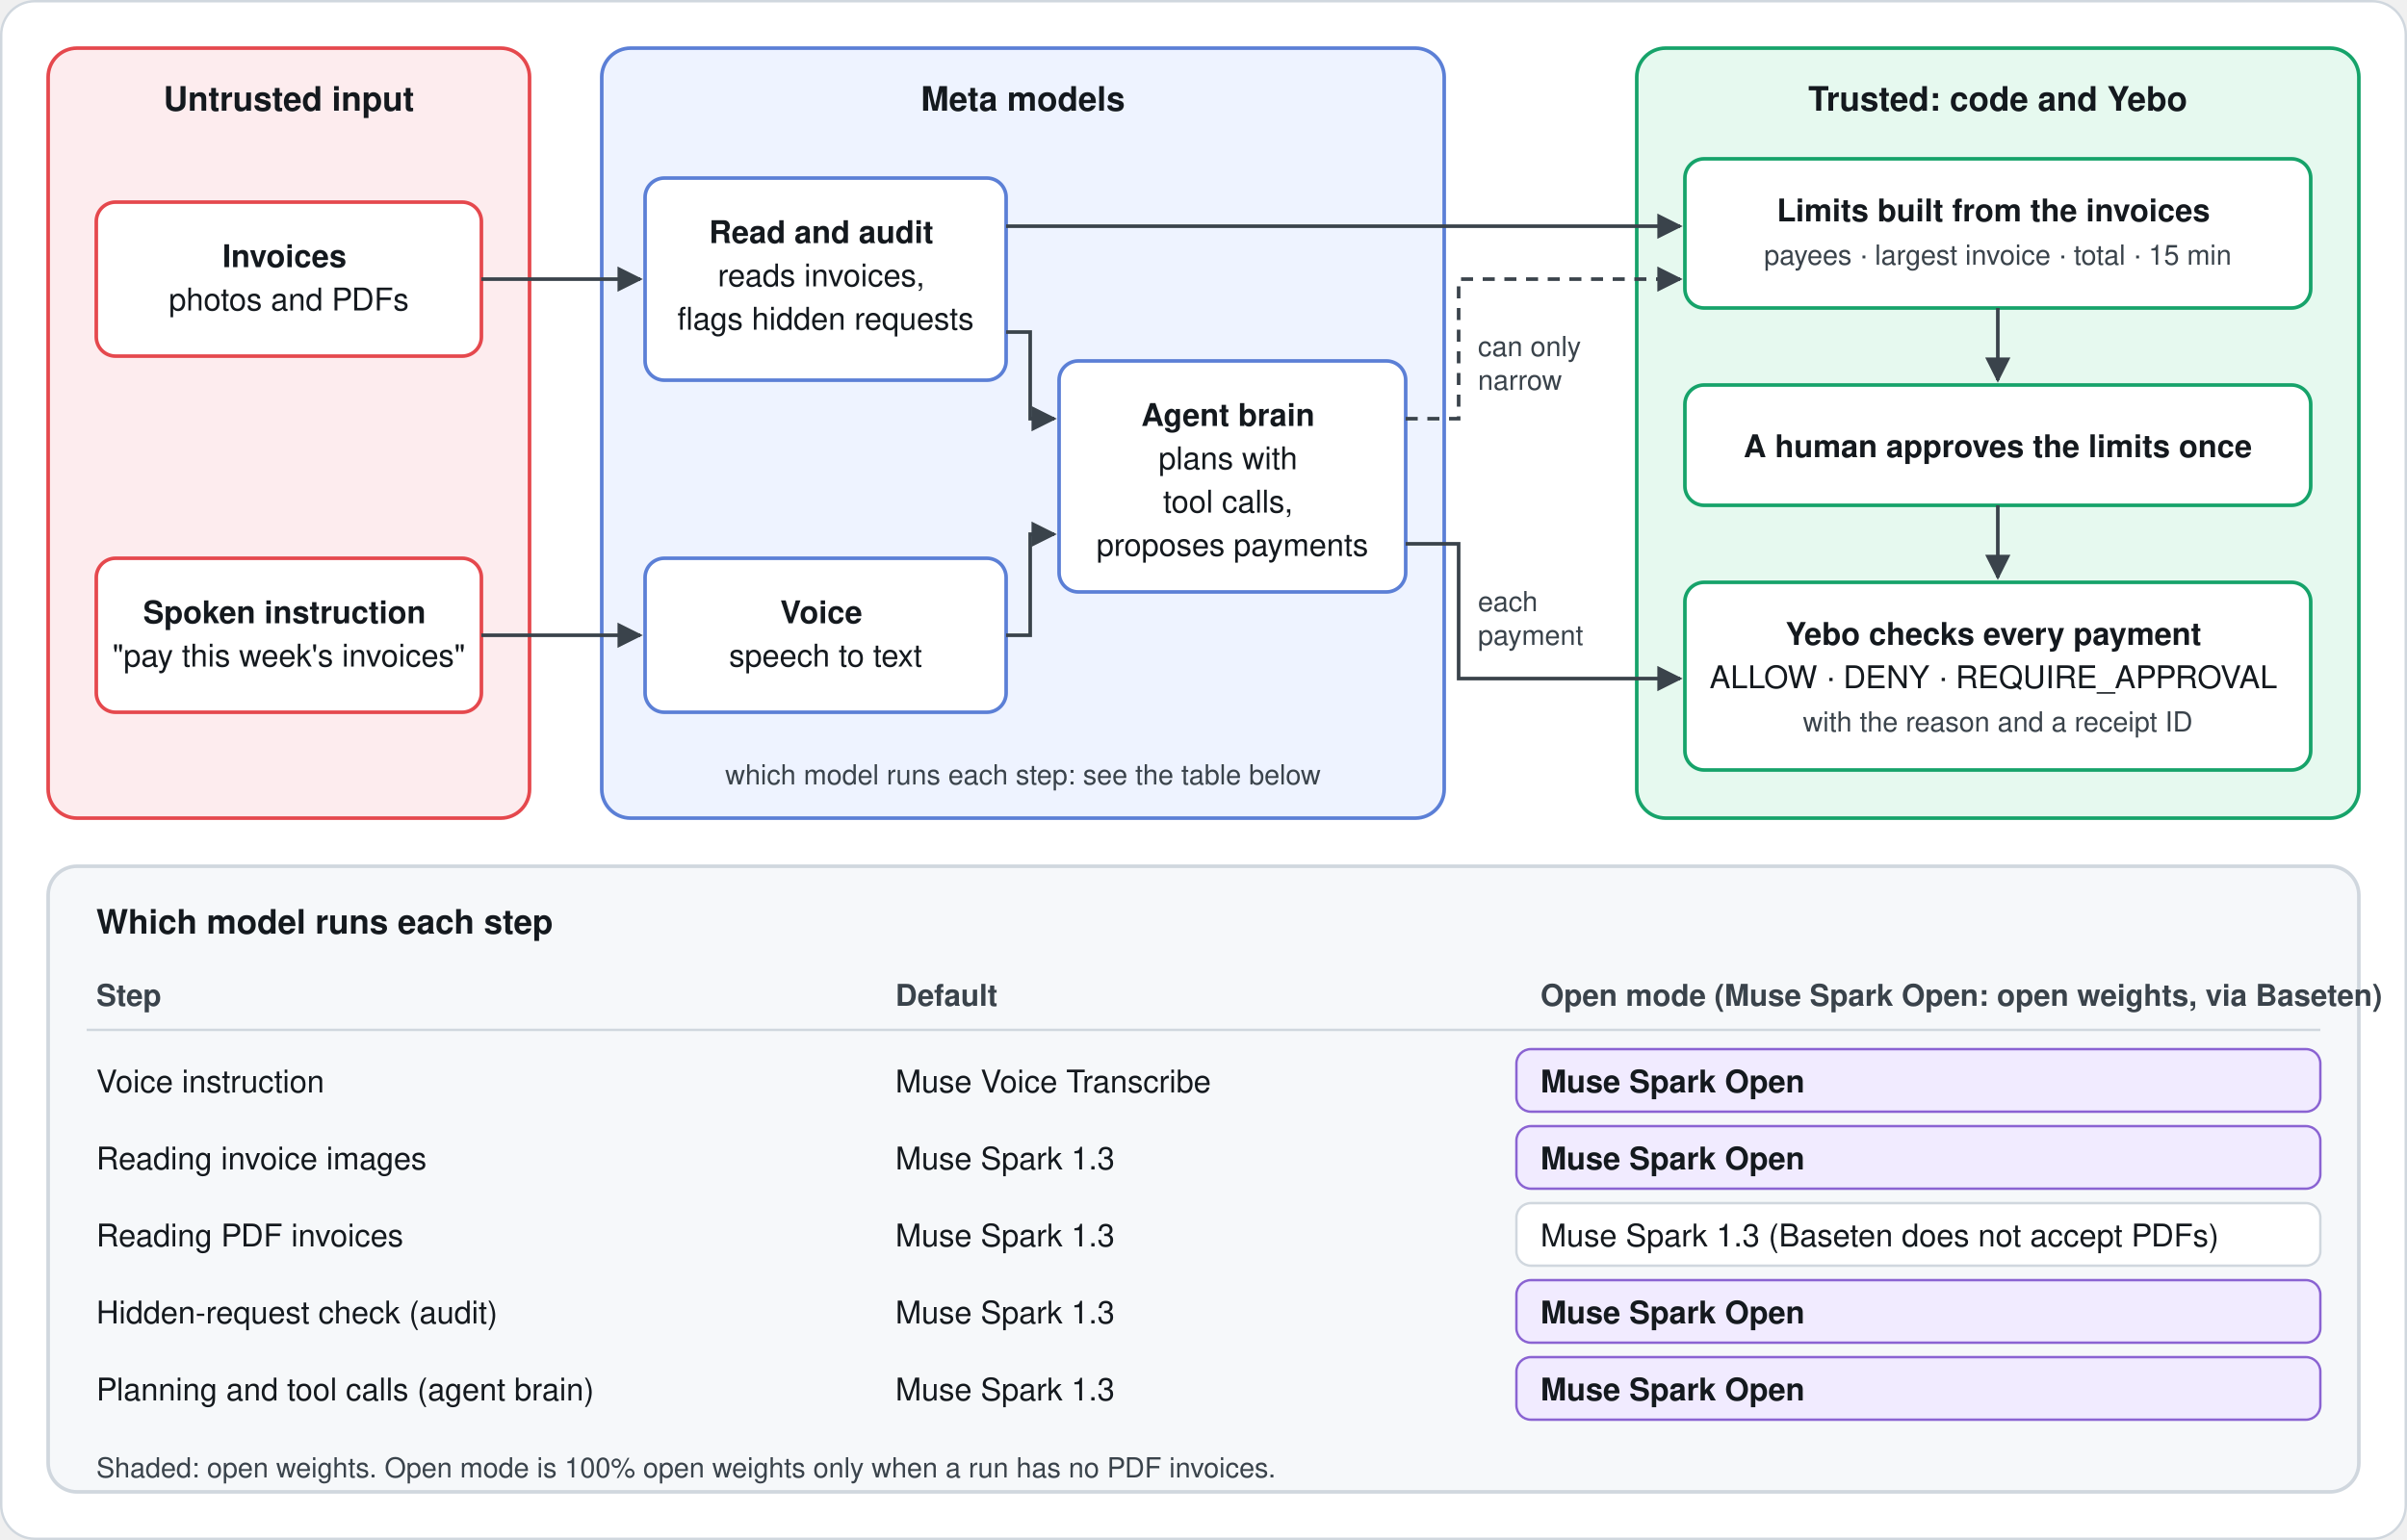
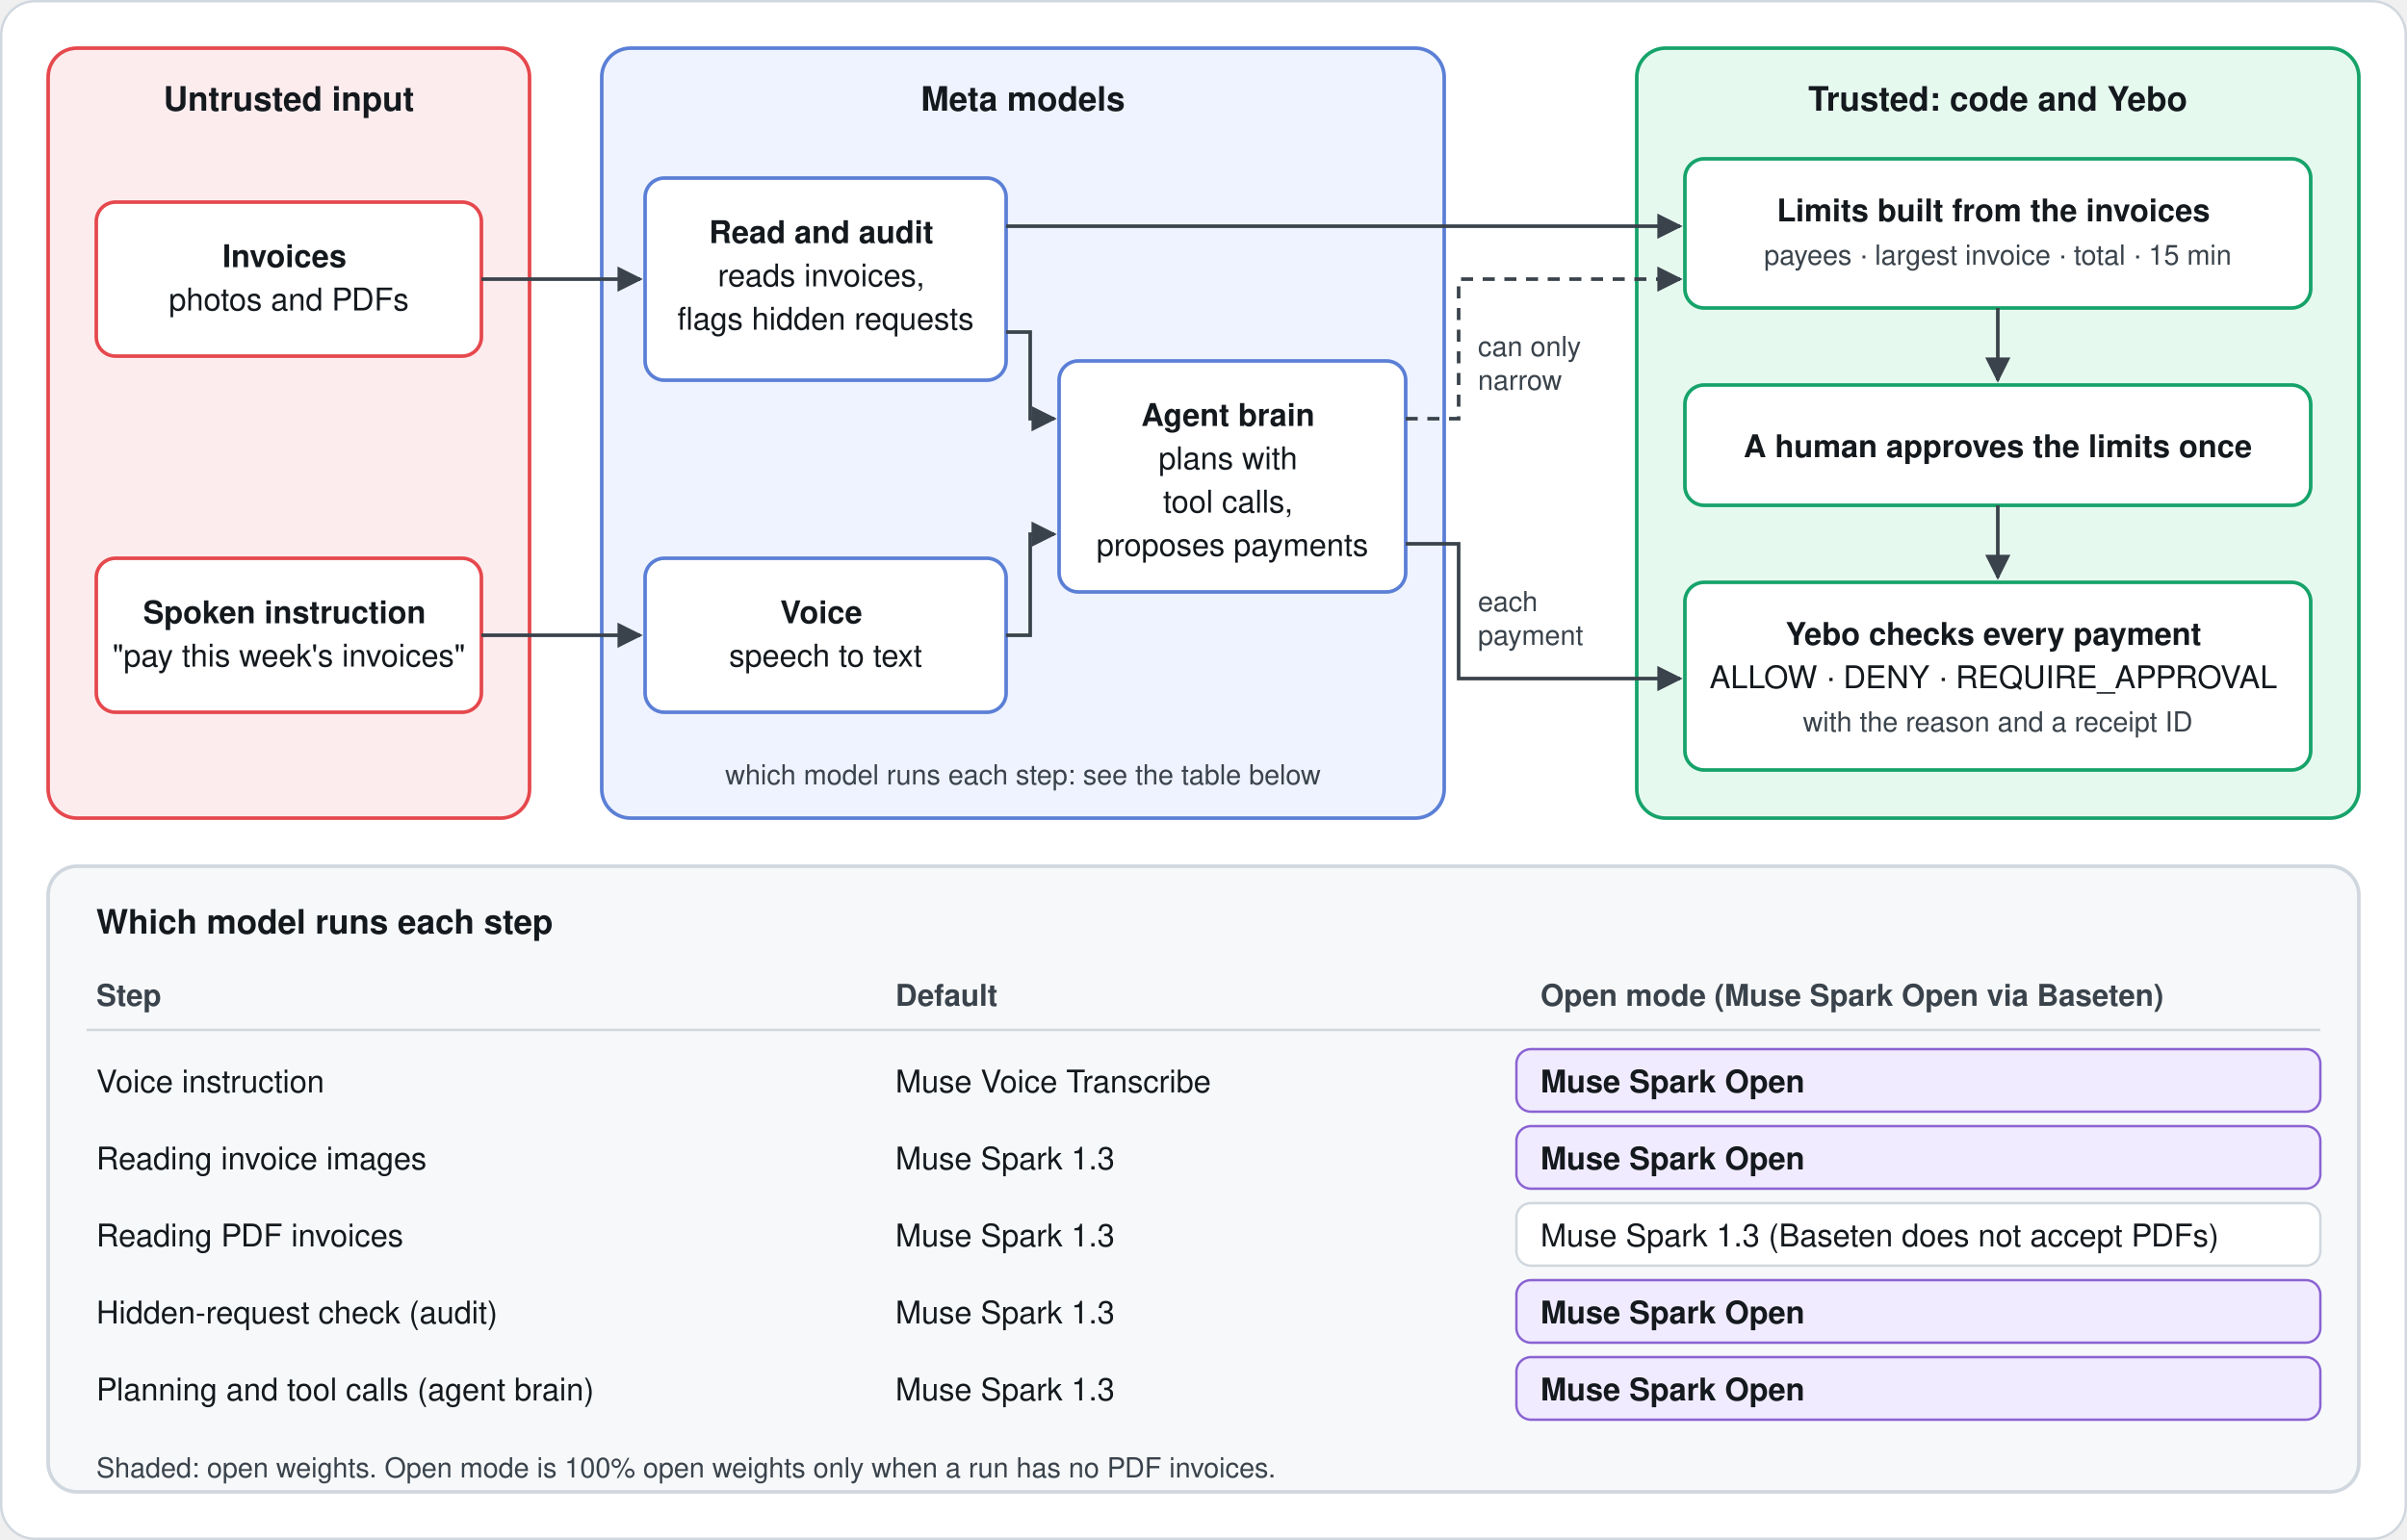
<svg xmlns="http://www.w3.org/2000/svg" viewBox="0 0 1000 640" width="1000" height="640" role="img" aria-labelledby="title desc">
  <defs>
    <marker id="arrow" viewBox="0 0 10 10" refX="9" refY="5" markerWidth="7" markerHeight="7" orient="auto-start-reverse">
      <path d="M0,0 L10,5 L0,10 z" fill="#3a434b" />
    </marker>
    <style>
      text { font-family: -apple-system, BlinkMacSystemFont, "Segoe UI", Helvetica, Arial, sans-serif; fill: #14191e; }
      .panel-title { font-size: 14px; font-weight: 700; }
      .box { fill: #ffffff; stroke-width: 1.5; }
      .label { font-size: 13px; }
      .strong { font-weight: 700; }
      .small { font-size: 11.5px; fill: #3a434b; }
      .edge { stroke: #3a434b; stroke-width: 1.5; fill: none; }
      .th { font-size: 12.5px; font-weight: 700; fill: #3a434b; }
      .cell { font-size: 13px; }
      .rule { stroke: #d0d7de; stroke-width: 1; }
    </style>
  </defs>
  <rect x="0.5" y="0.5" width="999" height="639" rx="14" fill="#ffffff" stroke="#d0d7de" />
  <rect x="20" y="20" width="200" height="320" rx="12" fill="#fdecee" stroke="#e5484d" stroke-width="1.5" />
  <text class="panel-title" x="120" y="46" text-anchor="middle">Untrusted input</text>
  <rect class="box" x="40" y="84" width="160" height="64" rx="8" stroke="#e5484d" />
  <text class="label" x="120" y="111" text-anchor="middle">
    <tspan class="strong">Invoices</tspan>
    <tspan x="120" dy="18">photos and PDFs</tspan>
  </text>
  <rect class="box" x="40" y="232" width="160" height="64" rx="8" stroke="#e5484d" />
  <text class="label" x="120" y="259" text-anchor="middle">
    <tspan class="strong">Spoken instruction</tspan>
    <tspan x="120" dy="18">"pay this week's invoices"</tspan>
  </text>
  <rect x="250" y="20" width="350" height="320" rx="12" fill="#eef3ff" stroke="#5b7fd6" stroke-width="1.5" />
  <text class="panel-title" x="425" y="46" text-anchor="middle">Meta models</text>
  <text class="small" x="425" y="326" text-anchor="middle">which model runs each step: see the table below</text>
  <rect class="box" x="268" y="74" width="150" height="84" rx="8" stroke="#5b7fd6" />
  <text class="label" x="343" y="101" text-anchor="middle">
    <tspan class="strong">Read and audit</tspan>
    <tspan x="343" dy="18">reads invoices,</tspan>
    <tspan x="343" dy="18">flags hidden requests</tspan>
  </text>
  <rect class="box" x="268" y="232" width="150" height="64" rx="8" stroke="#5b7fd6" />
  <text class="label" x="343" y="259" text-anchor="middle">
    <tspan class="strong">Voice</tspan>
    <tspan x="343" dy="18">speech to text</tspan>
  </text>
  <rect class="box" x="440" y="150" width="144" height="96" rx="8" stroke="#5b7fd6" />
  <text class="label" x="512" y="177" text-anchor="middle">
    <tspan class="strong">Agent brain</tspan>
    <tspan x="512" dy="18">plans with</tspan>
    <tspan x="512" dy="18">tool calls,</tspan>
    <tspan x="512" dy="18">proposes payments</tspan>
  </text>
  <rect x="680" y="20" width="300" height="320" rx="12" fill="#e6f9ef" stroke="#16a36a" stroke-width="1.5" />
  <text class="panel-title" x="830" y="46" text-anchor="middle">Trusted: code and Yebo</text>
  <rect class="box" x="700" y="66" width="260" height="62" rx="8" stroke="#16a36a" />
  <text class="label" x="830" y="92" text-anchor="middle">
    <tspan class="strong">Limits built from the invoices</tspan>
    <tspan x="830" dy="18" class="small">payees · largest invoice · total · 15 min</tspan>
  </text>
  <rect class="box" x="700" y="160" width="260" height="50" rx="8" stroke="#16a36a" />
  <text class="label" x="830" y="190" text-anchor="middle">
    <tspan class="strong">A human approves the limits once</tspan>
  </text>
  <rect class="box" x="700" y="242" width="260" height="78" rx="8" stroke="#16a36a" />
  <text class="label" x="830" y="268" text-anchor="middle">
    <tspan class="strong">Yebo checks every payment</tspan>
    <tspan x="830" dy="18">ALLOW · DENY · REQUIRE_APPROVAL</tspan>
    <tspan x="830" dy="18" class="small">with the reason and a receipt ID</tspan>
  </text>
  <path class="edge" d="M200,116 H266" marker-end="url(#arrow)" />
  <path class="edge" d="M200,264 H266" marker-end="url(#arrow)" />
  <path class="edge" d="M418,264 H428 V222 H438" marker-end="url(#arrow)" />
  <path class="edge" d="M418,138 H428 V174 H438" marker-end="url(#arrow)" />
  <path class="edge" d="M418,94 H698" marker-end="url(#arrow)" />
  <path class="edge" d="M584,174 H606 V116 H698" stroke-dasharray="5 4" marker-end="url(#arrow)" />
  <text class="small" x="614" y="148" text-anchor="start">can only</text>
  <text class="small" x="614" y="162" text-anchor="start">narrow</text>
  <path class="edge" d="M584,226 H606 V282 H698" marker-end="url(#arrow)" />
  <text class="small" x="614" y="254" text-anchor="start">each</text>
  <text class="small" x="614" y="268" text-anchor="start">payment</text>
  <path class="edge" d="M830,128 V158" marker-end="url(#arrow)" />
  <path class="edge" d="M830,210 V240" marker-end="url(#arrow)" />
  <rect x="20" y="360" width="960" height="260" rx="12" fill="#f6f8fa" stroke="#d0d7de" stroke-width="1.5" />
  <text class="panel-title" x="40" y="388">Which model runs each step</text>
  <text class="th" x="40" y="418">Step</text>
  <text class="th" x="372" y="418">Default</text>
-   <text class="th" x="640" y="418">Open mode (Muse Spark Open: open weights, via Baseten)</text>
+   <text class="th" x="640" y="418">Open mode (Muse Spark Open via Baseten)</text>
  <line class="rule" x1="36" y1="428" x2="964" y2="428" />
  <rect x="630" y="436" width="334" height="26" rx="6" fill="#f1ebff" stroke="#8a63d2" />
  <text class="cell" x="40" y="454">Voice instruction</text>
  <text class="cell" x="372" y="454">Muse Voice Transcribe</text>
  <text class="cell strong" x="640" y="454">Muse Spark Open</text>
  <rect x="630" y="468" width="334" height="26" rx="6" fill="#f1ebff" stroke="#8a63d2" />
  <text class="cell" x="40" y="486">Reading invoice images</text>
  <text class="cell" x="372" y="486">Muse Spark 1.3</text>
  <text class="cell strong" x="640" y="486">Muse Spark Open</text>
  <rect x="630" y="500" width="334" height="26" rx="6" fill="#ffffff" stroke="#d0d7de" />
  <text class="cell" x="40" y="518">Reading PDF invoices</text>
  <text class="cell" x="372" y="518">Muse Spark 1.3</text>
  <text class="cell" x="640" y="518">Muse Spark 1.3 (Baseten does not accept PDFs)</text>
  <rect x="630" y="532" width="334" height="26" rx="6" fill="#f1ebff" stroke="#8a63d2" />
  <text class="cell" x="40" y="550">Hidden-request check (audit)</text>
  <text class="cell" x="372" y="550">Muse Spark 1.3</text>
  <text class="cell strong" x="640" y="550">Muse Spark Open</text>
  <rect x="630" y="564" width="334" height="26" rx="6" fill="#f1ebff" stroke="#8a63d2" />
  <text class="cell" x="40" y="582">Planning and tool calls (agent brain)</text>
  <text class="cell" x="372" y="582">Muse Spark 1.3</text>
  <text class="cell strong" x="640" y="582">Muse Spark Open</text>
  <text class="small" x="40" y="614">Shaded: open weights. Open mode is 100% open weights only when a run has no PDF invoices.</text>
</svg>
